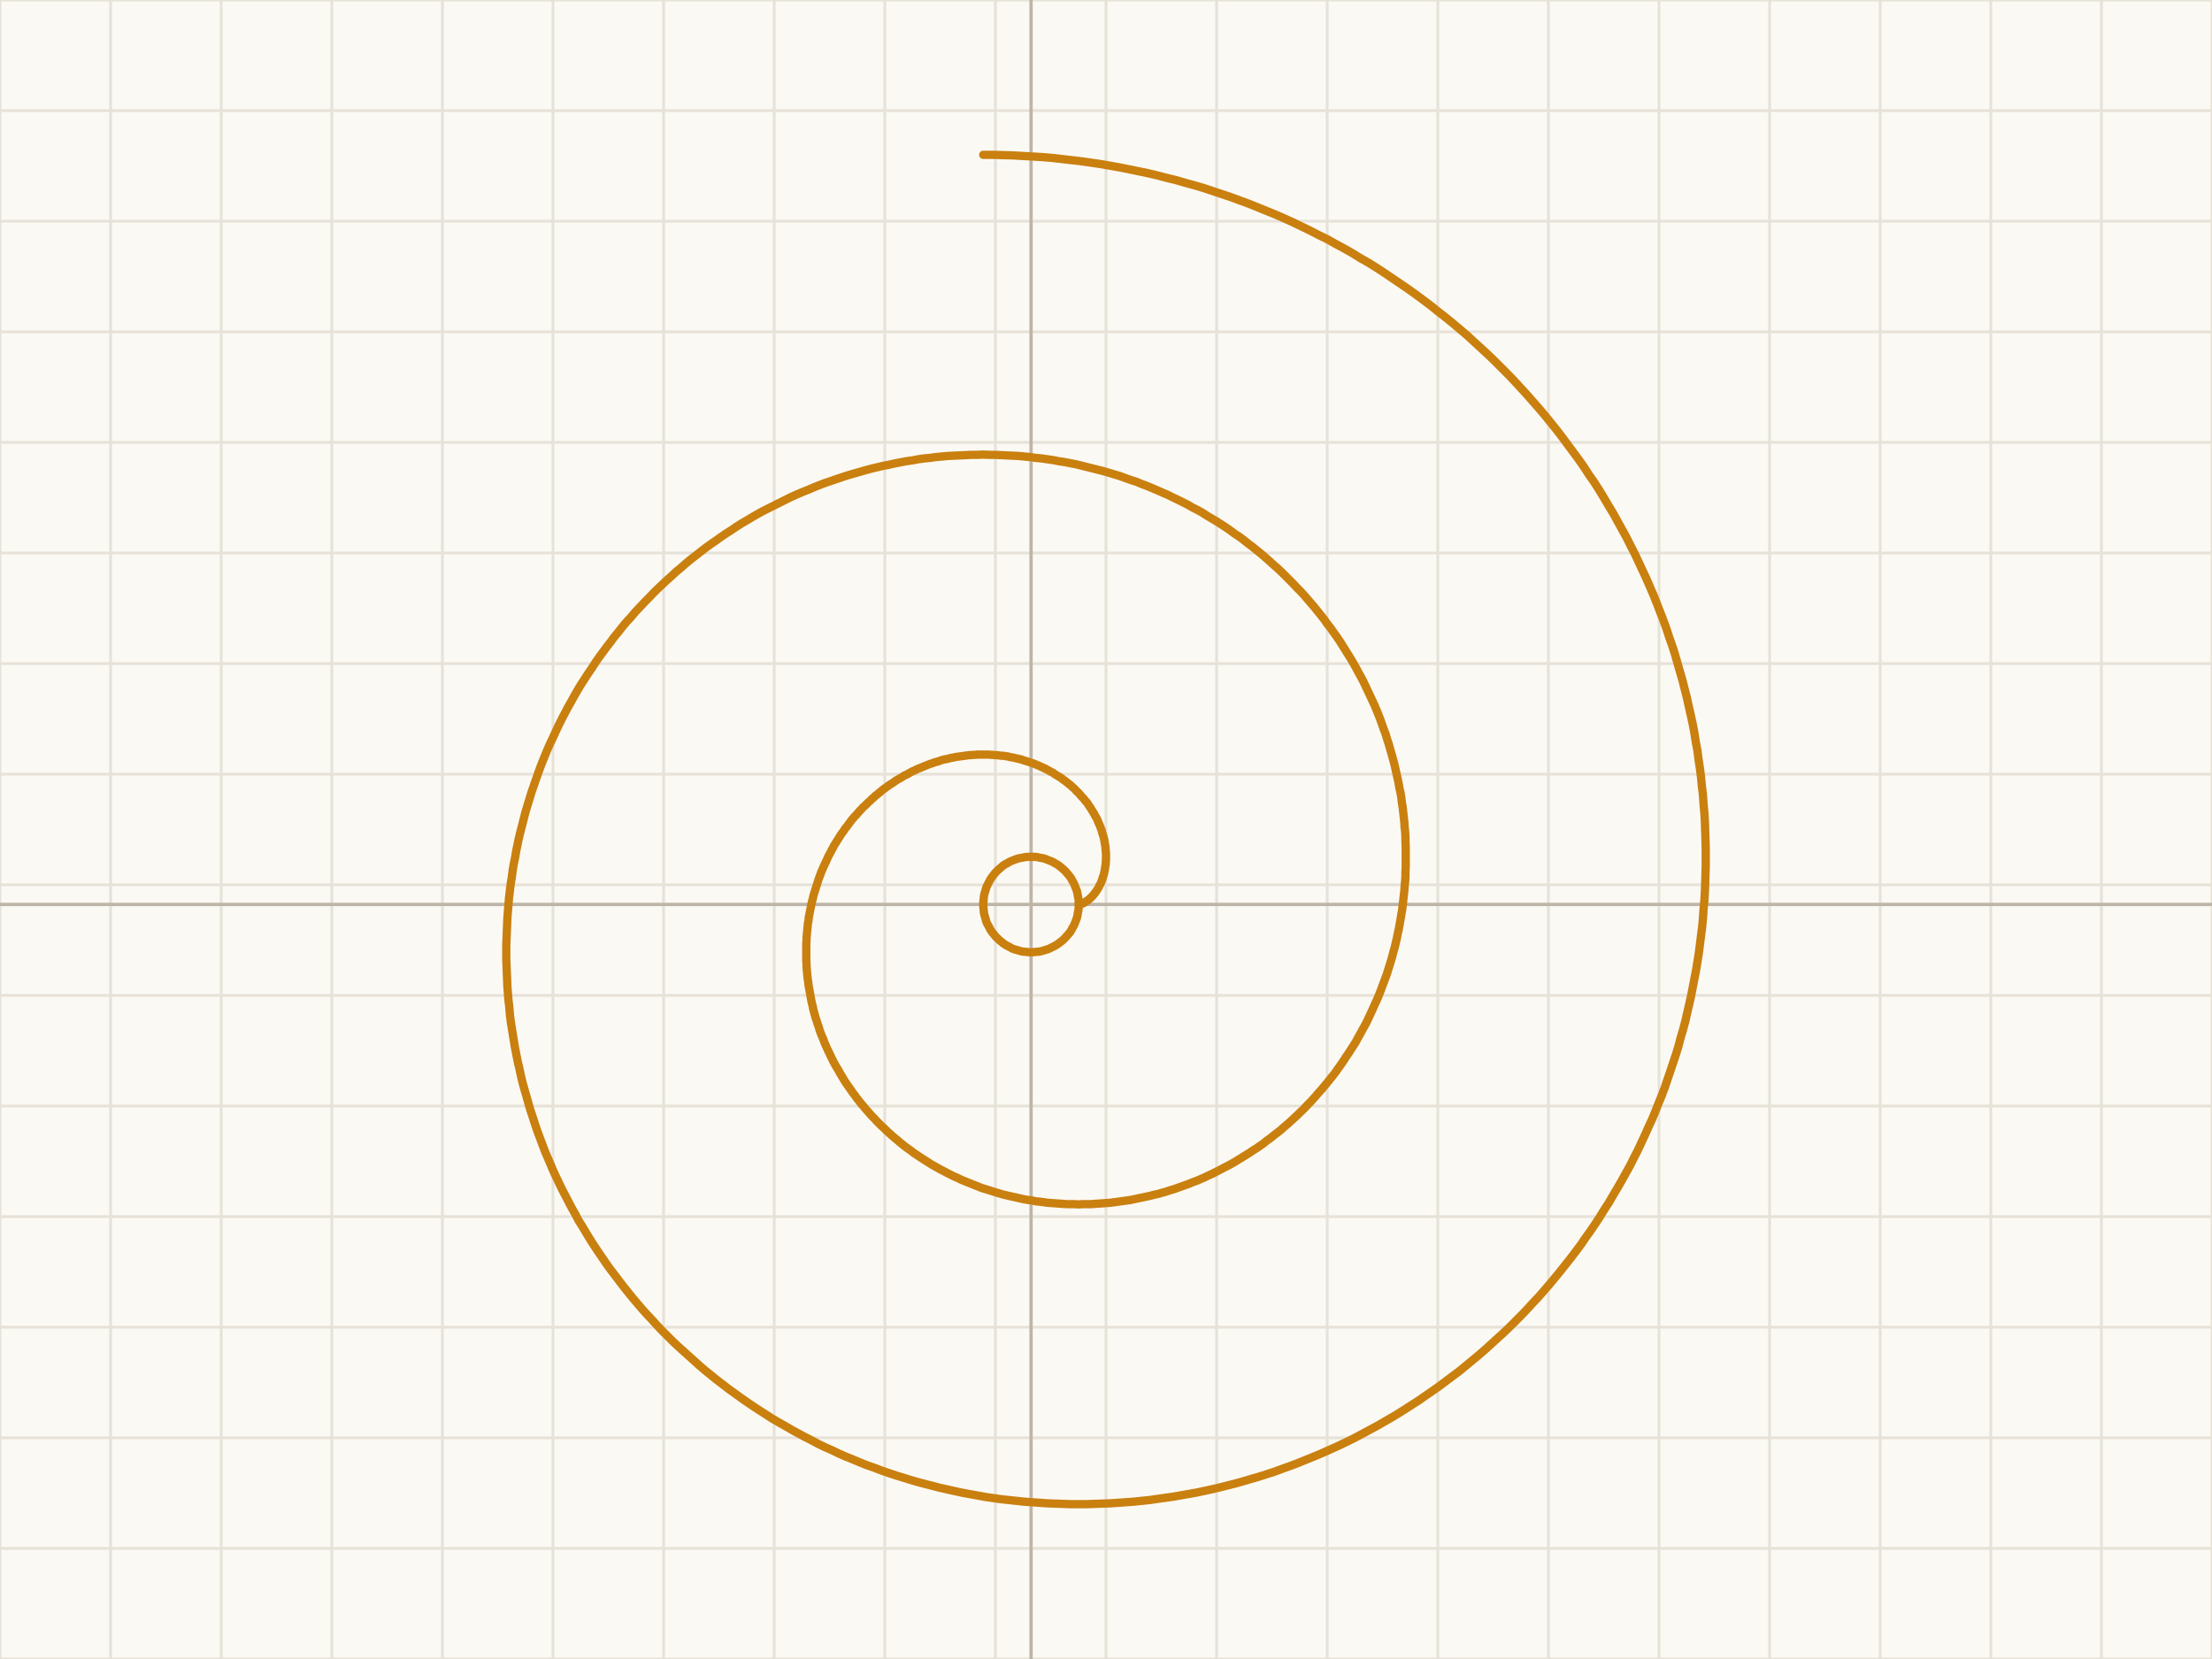
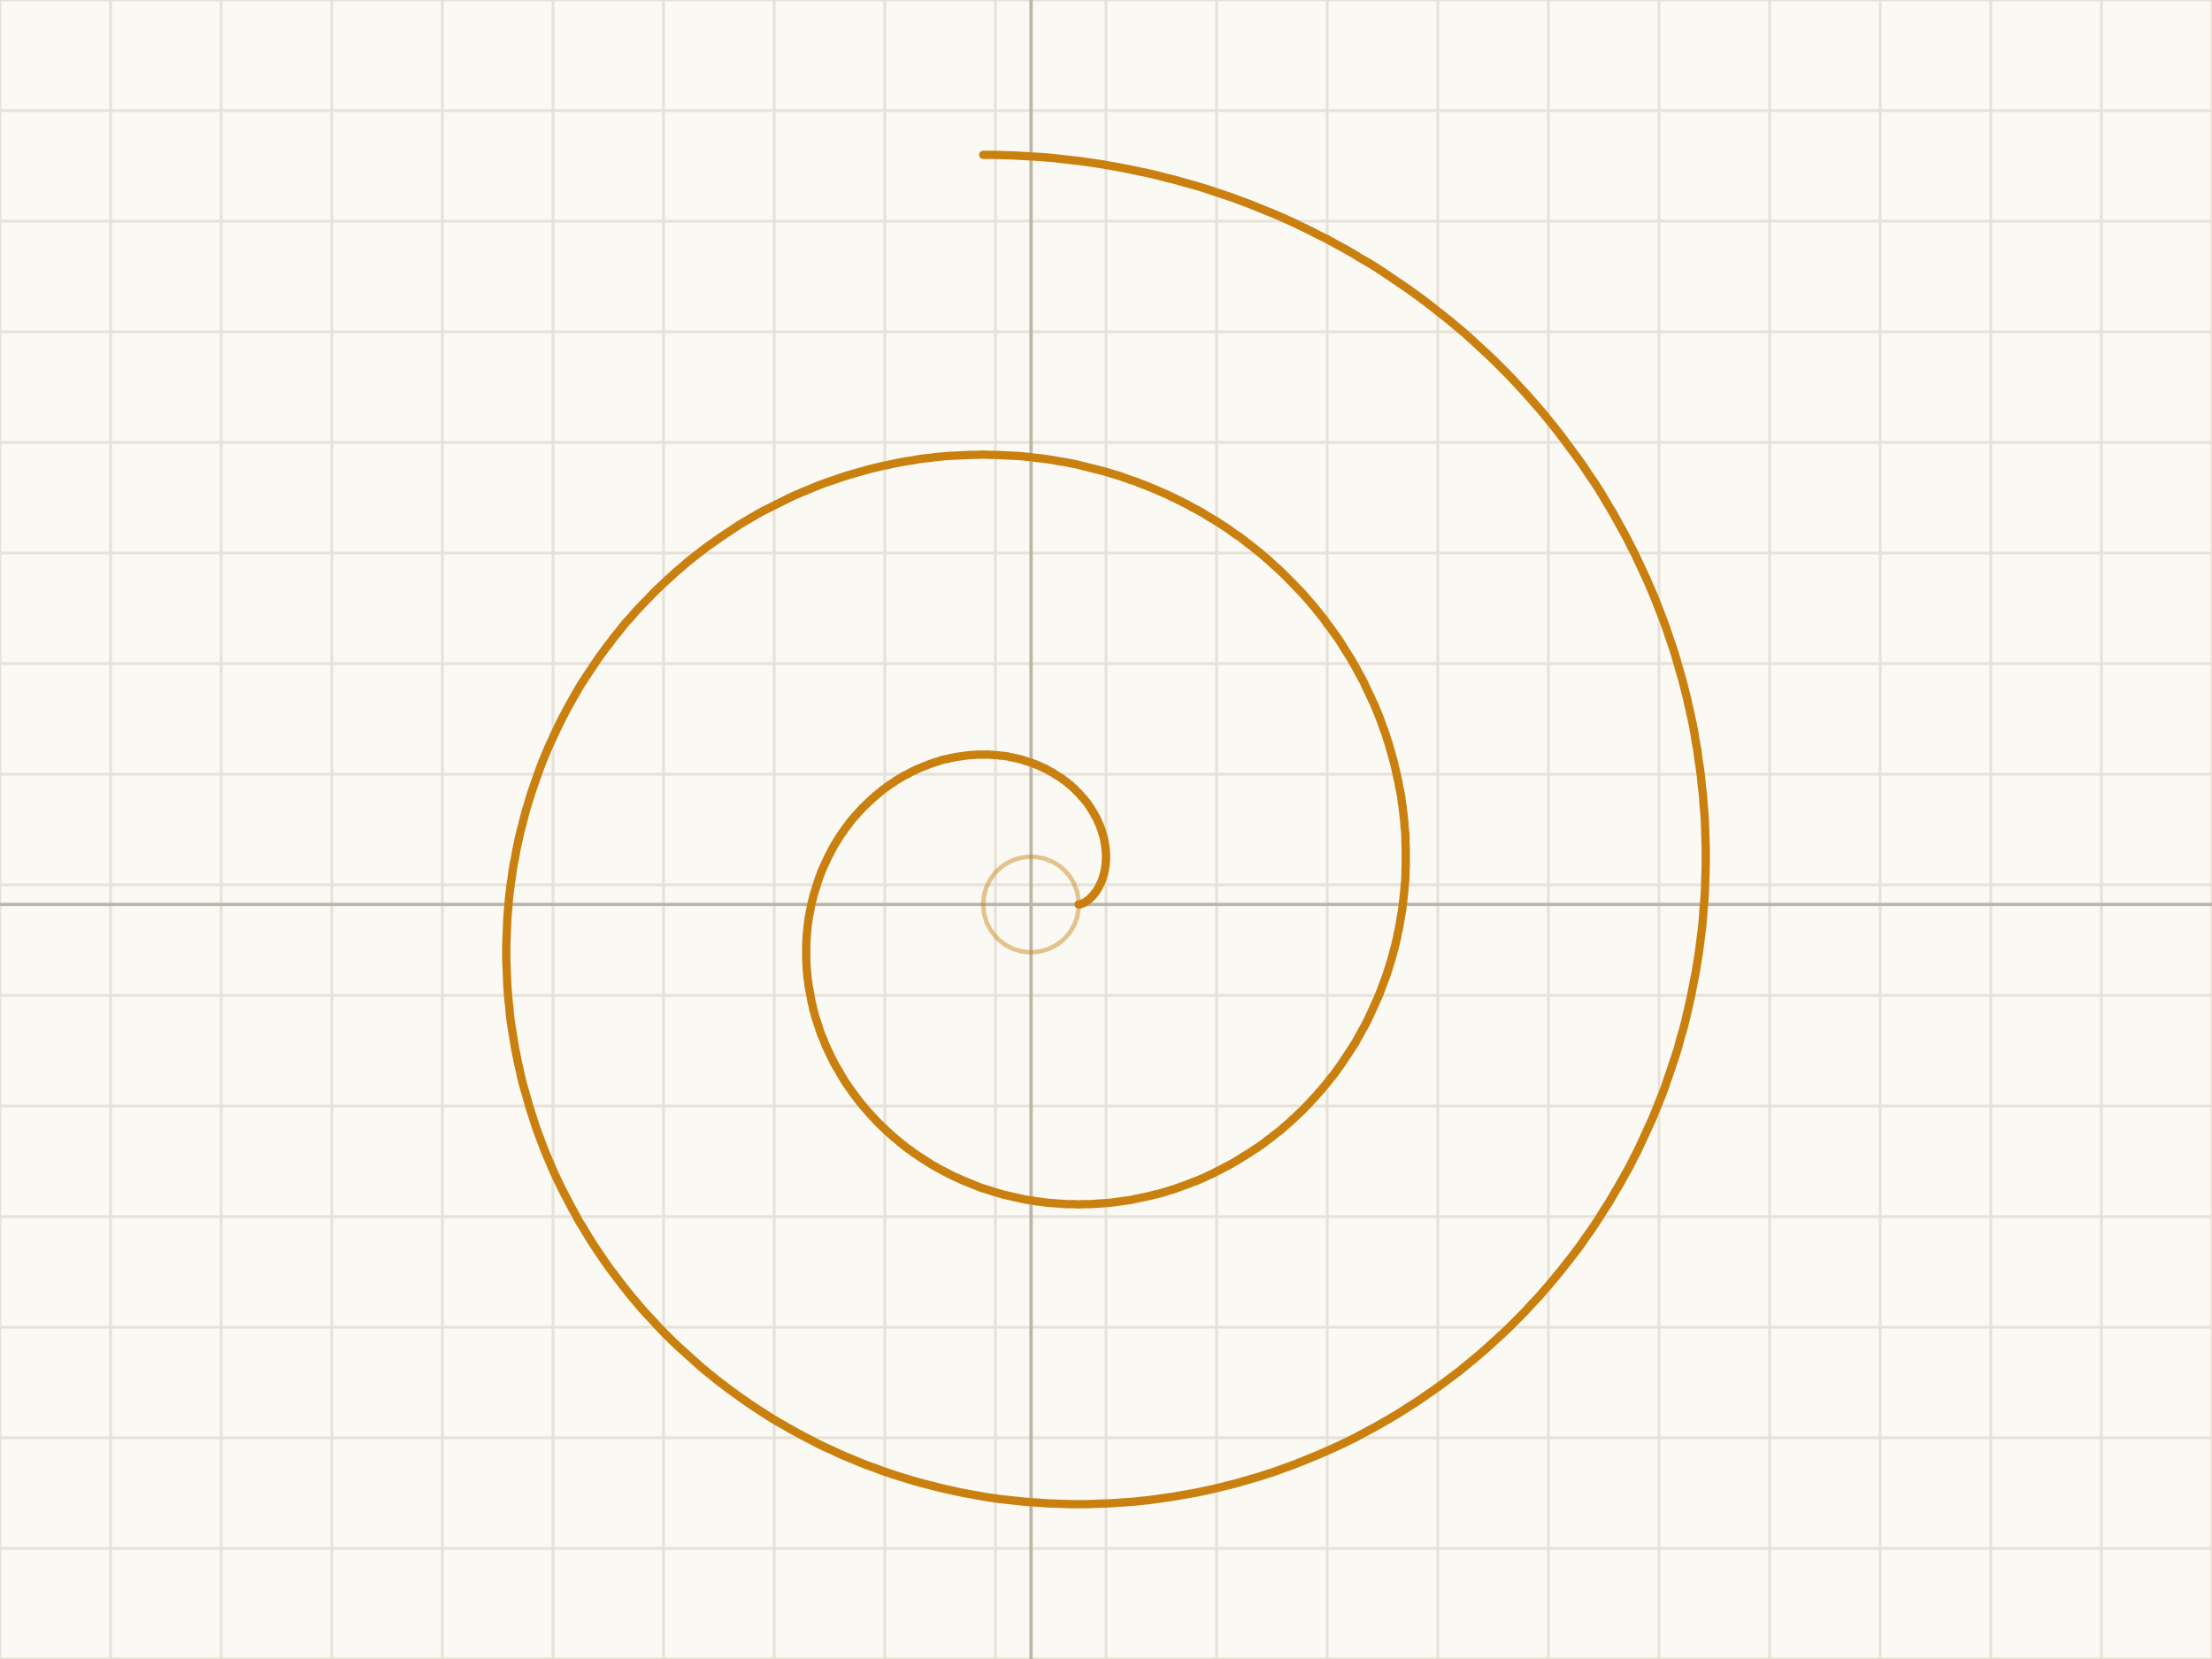
<svg xmlns="http://www.w3.org/2000/svg" viewBox="0 0 800 600" width="800" height="600">
  <rect width="800" height="600" fill="#fbf9f4" />
  <path d="M0,0V600M40,0V600M80,0V600M120,0V600M160,0V600M200,0V600M240,0V600M280,0V600M320,0V600M360,0V600M400,0V600M440,0V600M480,0V600M520,0V600M560,0V600M600,0V600M640,0V600M680,0V600M720,0V600M760,0V600M800,0V600M0,0H800M0,40H800M0,80H800M0,120H800M0,160H800M0,200H800M0,240H800M0,280H800M0,320H800M0,360H800M0,400H800M0,440H800M0,480H800M0,520H800M0,560H800M0,600H800" stroke="#e7e2d8" stroke-width="1" fill="none" />
  <path d="M0,327.1H800M372.9,0V600" stroke="#bdb6a8" stroke-width="1.2" fill="none" />
-   <path d="M390.1,327.1L390.1,326.6L390.1,326.0L390.1,325.5L390.0,324.9L389.9,324.4L389.8,323.9L389.7,323.3L389.6,322.8L389.5,322.3L389.3,321.8L389.1,321.3L388.9,320.8L388.7,320.3L388.5,319.8L388.3,319.3L388.0,318.8L387.7,318.3L387.5,317.9L387.2,317.4L386.9,317.0L386.5,316.5L386.2,316.1L385.8,315.7L385.5,315.3L385.1,314.9L384.7,314.5L384.3,314.2L383.9,313.8L383.5,313.5L383.0,313.1L382.6,312.8L382.1,312.5L381.7,312.3L381.2,312.0L380.7,311.7L380.2,311.5L379.7,311.3L379.2,311.1L378.7,310.9L378.2,310.7L377.7,310.5L377.2,310.4L376.7,310.3L376.1,310.2L375.6,310.1L375.1,310.0L374.5,309.9L374.0,309.9L373.4,309.9L372.9,309.9L372.3,309.9L371.8,309.9L371.3,309.9L370.7,310.0L370.2,310.1L369.7,310.2L369.1,310.3L368.6,310.4L368.1,310.5L367.6,310.7L367.0,310.9L366.5,311.1L366.0,311.3L365.5,311.5L365.1,311.7L364.6,312.0L364.1,312.3L363.6,312.5L363.2,312.8L362.7,313.1L362.3,313.5L361.9,313.8L361.5,314.2L361.1,314.5L360.7,314.9L360.3,315.3L359.9,315.7L359.6,316.1L359.3,316.5L358.9,317.0L358.6,317.4L358.3,317.9L358.0,318.3L357.8,318.8L357.5,319.3L357.3,319.8L357.0,320.3L356.8,320.8L356.6,321.3L356.5,321.8L356.3,322.3L356.2,322.8L356.0,323.3L355.9,323.9L355.8,324.4L355.8,324.9L355.7,325.5L355.7,326.0L355.6,326.6L355.6,327.1L355.6,327.7L355.7,328.2L355.7,328.7L355.8,329.3L355.8,329.8L355.9,330.3L356.0,330.9L356.2,331.4L356.3,331.9L356.5,332.4L356.6,333.0L356.8,333.5L357.0,334.0L357.3,334.5L357.5,334.9L357.8,335.4L358.0,335.9L358.3,336.4L358.6,336.8L358.9,337.3L359.3,337.7L359.6,338.1L359.9,338.5L360.3,338.9L360.7,339.3L361.1,339.7L361.5,340.1L361.9,340.4L362.3,340.7L362.7,341.1L363.2,341.4L363.6,341.7L364.1,342.0L364.6,342.2L365.1,342.5L365.5,342.7L366.0,343.0L366.5,343.2L367.0,343.4L367.6,343.5L368.1,343.7L368.6,343.8L369.1,344.0L369.7,344.1L370.2,344.2L370.7,344.2L371.3,344.3L371.8,344.3L372.3,344.4L372.9,344.4L373.4,344.4L374.0,344.3L374.5,344.3L375.1,344.2L375.6,344.2L376.1,344.1L376.7,344.0L377.2,343.8L377.7,343.7L378.2,343.5L378.7,343.4L379.2,343.2L379.7,343.0L380.2,342.7L380.7,342.5L381.2,342.2L381.7,342.0L382.1,341.7L382.6,341.4L383.0,341.1L383.5,340.7L383.9,340.4L384.3,340.1L384.7,339.7L385.1,339.3L385.5,338.9L385.8,338.5L386.2,338.1L386.5,337.7L386.9,337.3L387.2,336.8L387.5,336.4L387.7,335.9L388.0,335.4L388.3,334.9L388.5,334.5L388.7,334.0L388.9,333.5L389.1,333.0L389.3,332.4L389.5,331.9L389.6,331.4L389.7,330.9L389.8,330.3L389.9,329.8L390.0,329.3L390.1,328.7L390.1,328.2L390.1,327.7L390.1,327.1M390.1,327.1L390.1,327.1L390.2,327.1L390.2,327.1L390.2,327.1L390.2,327.1L390.2,327.1L390.2,327.1L390.2,327.1L390.3,327.1L390.3,327.1L390.3,327.1L390.4,327.1L390.4,327.1L390.4,327.1L390.5,327.1L390.5,327.1L390.6,327.0L390.6,327.0L390.7,327.0L390.7,327.0L390.8,327.0L390.8,327.0L390.9,327.0L391.0,326.9L391.0,326.9L391.1,326.9L391.2,326.9L391.3,326.8L391.3,326.8L391.4,326.8L391.5,326.7L391.6,326.7L391.7,326.7L391.8,326.6L391.9,326.6L392.0,326.5L392.1,326.5L392.2,326.4L392.3,326.4L392.4,326.3L392.5,326.2L392.6,326.2L392.7,326.1L392.8,326.0L392.9,326.0L393.0,325.9L393.1,325.8L393.2,325.7L393.3,325.7L393.5,325.6L393.6,325.5L393.7,325.4L393.8,325.3L393.9,325.2L394.1,325.1L394.2,325.0L394.3,324.9L394.4,324.7L394.6,324.6L394.7,324.5L394.8,324.4L394.9,324.2L395.1,324.1L395.2,324.0L395.3,323.8L395.4,323.7L395.6,323.5L395.7,323.4L395.8,323.2L395.9,323.0L396.1,322.9L396.2,322.7L396.3,322.5L396.4,322.4L396.6,322.2L396.7,322.0L396.8,321.8L396.9,321.6L397.1,321.4L397.2,321.2L397.3,321.0L397.4,320.8L397.5,320.6L397.6,320.3L397.7,320.1L397.9,319.9L398.0,319.7L398.1,319.4L398.2,319.2L398.3,318.9L398.4,318.7L398.5,318.4L398.6,318.2L398.7,317.9L398.8,317.7L398.8,317.4L398.9,317.1L399.0,316.9L399.1,316.6L399.2,316.3L399.3,316.0L399.3,315.7L399.4,315.4L399.5,315.1L399.5,314.8L399.6,314.5L399.6,314.2L399.7,313.9L399.7,313.6L399.8,313.2L399.8,312.9L399.9,312.6L399.9,312.3L399.9,311.9L399.9,311.6L400.0,311.2L400.0,310.9L400.0,310.6L400.0,310.2L400.0,309.9L400.0,309.5L400.0,309.1L400.0,308.8L400.0,308.4L399.9,308.0L399.9,307.7L399.9,307.3L399.8,306.9L399.8,306.5L399.8,306.2L399.7,305.8L399.6,305.4L399.6,305.0L399.5,304.6L399.4,304.2L399.4,303.8L399.3,303.4L399.2,303.1L399.1,302.7L399.0,302.3L398.9,301.9L398.7,301.5L398.6,301.0L398.5,300.6L398.4,300.2L398.2,299.8L398.1,299.4L397.9,299.0L397.8,298.6L397.6,298.2L397.4,297.8L397.2,297.4L397.1,297.0L396.9,296.6L396.7,296.1L396.5,295.7L396.2,295.3L396.0,294.9L395.8,294.5L395.6,294.1L395.3,293.7L395.1,293.3L394.8,292.9L394.6,292.5L394.3,292.0L394.0,291.6L393.7,291.2L393.5,290.8L393.2,290.4L392.9,290.0L392.5,289.6L392.2,289.2L391.9,288.8L391.6,288.5L391.2,288.1L390.9,287.7L390.5,287.3L390.2,286.9L389.8,286.5L389.4,286.2L389.1,285.8L388.7,285.4L388.3,285.0L387.9,284.7L387.5,284.3L387.1,283.9L386.6,283.6L386.2,283.2L385.8,282.9L385.3,282.5L384.9,282.2L384.4,281.9L384.0,281.5L383.5,281.2L383.0,280.9L382.5,280.6L382.0,280.3L381.5,280.0L381.0,279.6L380.5,279.3L380.0,279.1L379.5,278.8L379.0,278.5L378.4,278.2L377.9,277.9L377.3,277.7L376.8,277.4L376.2,277.2L375.7,276.9L375.1,276.7L374.5,276.4L373.9,276.2L373.4,276.0L372.8,275.8L372.2,275.6L371.6,275.4L370.9,275.2L370.3,275.0L369.7,274.8L369.1,274.6L368.5,274.5L367.8,274.3L367.2,274.2L366.5,274.0L365.9,273.9L365.2,273.8L364.6,273.6L363.9,273.5L363.2,273.4L362.6,273.3L361.9,273.3L361.2,273.2L360.5,273.1L359.8,273.1L359.1,273.0L358.4,273.0L357.7,272.9L357.0,272.9L356.3,272.9L355.6,272.9L354.9,272.9L354.2,272.9L353.5,272.9L352.8,273.0L352.0,273.0L351.3,273.1L350.6,273.1L349.9,273.2L349.1,273.3L348.4,273.4L347.7,273.5L346.9,273.6L346.2,273.7L345.5,273.8L344.7,274.0L344.0,274.1L343.2,274.3L342.5,274.5L341.8,274.6L341.0,274.8L340.3,275.0L339.5,275.3L338.8,275.5L338.0,275.7L337.3,276.0L336.6,276.2L335.8,276.5L335.1,276.8L334.3,277.1L333.6,277.4L332.9,277.7L332.1,278.0L331.4,278.3L330.7,278.7L329.9,279.0L329.2,279.4L328.5,279.8L327.8,280.2L327.0,280.5L326.3,281.0L325.6,281.4L324.9,281.8L324.2,282.2L323.5,282.7L322.8,283.2L322.1,283.6L321.4,284.1L320.7,284.6L320.0,285.1L319.3,285.6L318.6,286.2L318.0,286.7L317.3,287.3L316.6,287.8L316.0,288.4L315.3,289.0L314.7,289.6L314.0,290.2L313.4,290.8L312.8,291.4L312.1,292.0L311.5,292.7L310.9,293.3L310.3,294.0L309.7,294.7L309.1,295.3L308.5,296.0L307.9,296.7L307.4,297.4L306.8,298.2L306.3,298.9L305.7,299.6L305.2,300.4L304.6,301.2L304.1,301.9L303.6,302.7L303.1,303.5L302.6,304.3L302.1,305.1L301.6,305.9L301.2,306.7L300.7,307.6L300.3,308.4L299.8,309.3L299.4,310.1L299.0,311.0L298.6,311.9L298.2,312.7L297.8,313.6L297.4,314.5L297.0,315.4L296.7,316.3L296.3,317.3L296.0,318.2L295.7,319.1L295.4,320.1L295.1,321.0L294.8,322.0L294.5,322.9L294.2,323.9L294.0,324.9L293.7,325.9L293.5,326.8L293.3,327.8L293.1,328.8L292.9,329.8L292.7,330.8L292.5,331.9L292.4,332.9L292.2,333.9L292.1,334.9L292.0,336.0L291.9,337.0L291.8,338.0L291.7,339.1L291.7,340.1L291.6,341.2L291.6,342.2L291.6,343.3L291.6,344.4L291.6,345.4L291.6,346.5L291.6,347.6L291.7,348.7L291.7,349.7L291.8,350.8L291.9,351.9L292.0,353.0L292.1,354.0L292.3,355.1L292.4,356.2L292.6,357.3L292.8,358.4L293.0,359.5L293.2,360.6L293.4,361.7L293.6,362.7L293.9,363.8L294.1,364.9L294.4,366.0L294.7,367.1L295.0,368.2L295.4,369.3L295.7,370.3L296.1,371.4L296.4,372.5L296.8,373.6L297.2,374.6L297.7,375.7L298.1,376.8L298.5,377.8L299.0,378.9L299.5,380.0L300.0,381.0L300.5,382.1L301.0,383.1L301.5,384.1L302.1,385.2L302.7,386.2L303.3,387.2L303.9,388.3L304.5,389.3L305.1,390.3L305.7,391.3L306.4,392.3L307.1,393.3L307.8,394.3L308.5,395.3L309.2,396.2L309.9,397.2L310.7,398.2L311.4,399.1L312.2,400.0L313.0,401.0L313.8,401.9L314.6,402.8L315.4,403.7L316.3,404.6L317.1,405.5L318.0,406.4L318.9,407.3L319.8,408.1L320.7,409.0L321.6,409.8L322.6,410.7L323.5,411.5L324.5,412.3L325.4,413.1L326.4,413.9L327.4,414.7L328.5,415.5L329.5,416.2L330.5,417.0L331.6,417.7L332.6,418.4L333.7,419.1L334.8,419.8L335.9,420.5L337.0,421.2L338.1,421.8L339.3,422.5L340.4,423.1L341.6,423.7L342.7,424.3L343.9,424.9L345.1,425.5L346.3,426.0L347.5,426.6L348.7,427.1L349.9,427.6L351.2,428.1L352.4,428.6L353.7,429.1L354.9,429.6L356.2,430.0L357.5,430.4L358.8,430.8L360.0,431.2L361.4,431.6L362.7,432.0L364.0,432.3L365.3,432.6L366.6,432.9L368.0,433.2L369.3,433.5L370.7,433.8L372.0,434.0L373.4,434.2L374.8,434.5L376.1,434.6L377.5,434.8L378.9,435.0L380.3,435.1L381.7,435.2L383.1,435.3L384.5,435.4L385.9,435.5L387.3,435.5L388.7,435.5L390.1,435.6L391.6,435.5L393.0,435.5L394.4,435.5L395.8,435.4L397.3,435.3L398.7,435.2L400.1,435.1L401.6,435.0L403.0,434.8L404.5,434.6L405.9,434.4L407.3,434.2L408.8,434.0L410.2,433.7L411.6,433.4L413.1,433.1L414.5,432.8L415.9,432.5L417.4,432.1L418.8,431.8L420.2,431.4L421.6,431.0L423.1,430.5L424.5,430.1L425.9,429.6L427.3,429.1L428.7,428.6L430.1,428.1L431.5,427.5L432.9,427.0L434.3,426.4L435.7,425.8L437.1,425.1L438.5,424.5L439.8,423.8L441.2,423.1L442.5,422.4L443.9,421.7L445.2,421.0L446.6,420.2L447.9,419.4L449.2,418.6L450.5,417.8L451.8,417.0L453.1,416.1L454.4,415.3L455.7,414.4L457.0,413.5L458.2,412.5L459.5,411.6L460.7,410.6L461.9,409.7L463.2,408.7L464.4,407.6L465.6,406.6L466.7,405.6L467.9,404.5L469.1,403.4L470.2,402.3L471.4,401.2L472.5,400.0L473.6,398.9L474.7,397.7L475.8,396.5L476.8,395.3L477.9,394.1L478.9,392.9L480.0,391.6L481.0,390.3L482.0,389.1L483.0,387.8L483.9,386.5L484.9,385.1L485.8,383.8L486.7,382.4L487.6,381.1L488.5,379.7L489.4,378.3L490.3,376.9L491.1,375.4L491.9,374.0L492.7,372.5L493.5,371.1L494.3,369.6L495.0,368.1L495.7,366.6L496.4,365.1L497.1,363.5L497.8,362.0L498.5,360.4L499.1,358.9L499.7,357.3L500.3,355.7L500.9,354.1L501.5,352.5L502.0,350.9L502.5,349.3L503.0,347.7L503.5,346.0L503.9,344.4L504.4,342.7L504.8,341.0L505.2,339.3L505.5,337.7L505.9,336.0L506.2,334.3L506.5,332.6L506.8,330.8L507.1,329.1L507.3,327.4L507.5,325.7L507.7,323.9L507.9,322.2L508.0,320.4L508.2,318.7L508.3,316.9L508.3,315.2L508.4,313.4L508.4,311.6L508.4,309.9L508.4,308.1L508.4,306.3L508.3,304.5L508.3,302.7L508.2,300.9L508.0,299.2L507.9,297.4L507.7,295.6L507.5,293.8L507.3,292.0L507.0,290.2L506.8,288.4L506.5,286.6L506.1,284.9L505.8,283.1L505.4,281.3L505.0,279.5L504.6,277.7L504.2,276.0L503.7,274.2L503.2,272.4L502.7,270.7L502.2,268.9L501.6,267.1L501.1,265.4L500.4,263.6L499.8,261.9L499.2,260.2L498.5,258.4L497.8,256.7L497.1,255.0L496.3,253.3L495.5,251.6L494.7,249.9L493.9,248.2L493.1,246.5L492.2,244.8L491.3,243.2L490.4,241.5L489.5,239.9L488.5,238.2L487.5,236.6L486.5,235.0L485.5,233.4L484.5,231.8L483.4,230.2L482.3,228.7L481.2,227.1L480.0,225.6L478.9,224.0L477.7,222.5L476.5,221.0L475.3,219.5L474.0,218.0L472.8,216.6L471.5,215.1L470.2,213.7L468.8,212.3L467.5,210.9L466.1,209.5L464.7,208.1L463.3,206.7L461.9,205.4L460.4,204.1L459.0,202.8L457.5,201.5L456.0,200.2L454.5,199.0L452.9,197.7L451.3,196.5L449.8,195.3L448.2,194.1L446.5,193.0L444.9,191.8L443.3,190.7L441.6,189.6L439.9,188.5L438.2,187.5L436.5,186.5L434.8,185.4L433.0,184.4L431.2,183.5L429.5,182.5L427.7,181.6L425.9,180.7L424.0,179.8L422.2,178.9L420.3,178.1L418.5,177.3L416.6,176.5L414.7,175.7L412.8,175.0L410.9,174.2L409.0,173.6L407.0,172.9L405.1,172.2L403.1,171.6L401.1,171.0L399.1,170.4L397.1,169.9L395.1,169.4L393.1,168.9L391.1,168.4L389.1,167.9L387.0,167.5L385.0,167.1L382.9,166.8L380.9,166.4L378.8,166.1L376.7,165.8L374.6,165.6L372.5,165.3L370.4,165.1L368.3,164.9L366.2,164.8L364.1,164.7L362.0,164.6L359.9,164.5L357.8,164.5L355.6,164.4L353.5,164.5L351.4,164.5L349.2,164.6L347.1,164.7L345.0,164.8L342.8,164.9L340.7,165.1L338.5,165.3L336.4,165.6L334.2,165.8L332.1,166.1L330.0,166.5L327.8,166.8L325.7,167.2L323.6,167.6L321.4,168.1L319.3,168.5L317.2,169.0L315.1,169.5L312.9,170.1L310.8,170.7L308.7,171.3L306.6,171.9L304.5,172.6L302.4,173.3L300.4,174.0L298.3,174.7L296.2,175.5L294.2,176.3L292.1,177.2L290.1,178.0L288.0,178.9L286.0,179.8L284.0,180.8L282.0,181.8L280.0,182.8L278.0,183.8L276.0,184.8L274.0,185.9L272.1,187.0L270.1,188.2L268.2,189.3L266.3,190.5L264.4,191.8L262.5,193.0L260.6,194.3L258.8,195.6L256.9,196.9L255.1,198.2L253.3,199.6L251.5,201.0L249.7,202.4L247.9,203.9L246.2,205.4L244.5,206.8L242.8,208.4L241.1,209.9L239.4,211.5L237.7,213.1L236.1,214.7L234.5,216.4L232.9,218.0L231.3,219.7L229.7,221.4L228.2,223.2L226.6,224.9L225.1,226.7L223.7,228.5L222.2,230.3L220.8,232.2L219.4,234.0L218.0,235.9L216.6,237.8L215.3,239.7L214.0,241.7L212.7,243.6L211.4,245.6L210.1,247.6L208.9,249.6L207.7,251.7L206.6,253.7L205.4,255.8L204.3,257.9L203.2,260.0L202.1,262.2L201.1,264.3L200.1,266.5L199.1,268.6L198.1,270.8L197.2,273.0L196.3,275.2L195.4,277.5L194.6,279.7L193.8,282.0L193.0,284.3L192.2,286.6L191.5,288.9L190.8,291.2L190.1,293.5L189.5,295.8L188.9,298.2L188.3,300.5L187.7,302.9L187.2,305.3L186.7,307.7L186.3,310.1L185.8,312.5L185.4,314.9L185.1,317.3L184.7,319.7L184.4,322.2L184.1,324.6L183.9,327.1L183.7,329.5L183.5,332.0L183.4,334.5L183.3,336.9L183.2,339.4L183.1,341.9L183.1,344.4L183.1,346.9L183.2,349.3L183.3,351.8L183.4,354.3L183.5,356.8L183.7,359.3L183.9,361.8L184.2,364.3L184.4,366.8L184.7,369.3L185.1,371.8L185.5,374.3L185.9,376.8L186.3,379.2L186.8,381.7L187.3,384.2L187.9,386.7L188.4,389.1L189.0,391.6L189.7,394.1L190.4,396.5L191.1,399.0L191.8,401.4L192.6,403.8L193.4,406.3L194.2,408.7L195.1,411.1L196.0,413.5L196.9,415.9L197.9,418.3L198.9,420.6L199.9,423.0L201.0,425.4L202.1,427.7L203.2,430.0L204.4,432.3L205.6,434.6L206.8,436.9L208.1,439.2L209.3,441.5L210.7,443.7L212.0,445.9L213.4,448.2L214.8,450.4L216.2,452.5L217.7,454.7L219.2,456.9L220.7,459.0L222.3,461.1L223.9,463.2L225.5,465.3L227.1,467.3L228.8,469.4L230.5,471.4L232.2,473.4L234.0,475.4L235.8,477.3L237.6,479.3L239.4,481.2L241.3,483.1L243.2,485.0L245.1,486.8L247.1,488.6L249.1,490.4L251.1,492.2L253.1,494.0L255.1,495.7L257.2,497.4L259.3,499.1L261.4,500.7L263.6,502.4L265.7,503.9L267.9,505.5L270.2,507.1L272.4,508.6L274.7,510.1L276.9,511.5L279.2,513.0L281.6,514.4L283.9,515.7L286.3,517.1L288.7,518.4L291.1,519.7L293.5,520.9L295.9,522.2L298.4,523.4L300.9,524.5L303.4,525.7L305.9,526.8L308.4,527.8L311.0,528.9L313.5,529.9L316.1,530.8L318.7,531.8L321.3,532.7L324.0,533.6L326.6,534.4L329.2,535.2L331.9,536.0L334.6,536.7L337.3,537.4L340.0,538.1L342.7,538.7L345.4,539.3L348.2,539.9L350.9,540.4L353.7,540.9L356.4,541.4L359.2,541.8L362.0,542.2L364.8,542.5L367.6,542.8L370.4,543.1L373.2,543.3L376.0,543.5L378.8,543.7L381.6,543.8L384.5,543.9L387.3,544.0L390.1,544.0L393.0,544.0L395.8,543.9L398.7,543.8L401.5,543.7L404.4,543.5L407.2,543.3L410.1,543.1L412.9,542.8L415.8,542.5L418.6,542.1L421.4,541.7L424.3,541.3L427.1,540.8L430.0,540.3L432.8,539.8L435.6,539.2L438.4,538.6L441.3,537.9L444.1,537.2L446.9,536.5L449.7,535.7L452.4,534.9L455.2,534.1L458.0,533.2L460.8,532.3L463.5,531.3L466.3,530.3L469.0,529.3L471.7,528.2L474.4,527.1L477.1,526.0L479.8,524.8L482.5,523.6L485.1,522.4L487.8,521.1L490.4,519.8L493.0,518.4L495.6,517.0L498.2,515.6L500.8,514.1L503.4,512.6L505.9,511.1L508.4,509.5L510.9,507.9L513.4,506.3L515.8,504.6L518.3,502.9L520.7,501.2L523.1,499.4L525.5,497.6L527.9,495.8L530.2,493.9L532.5,492.0L534.8,490.1L537.1,488.1L539.3,486.1L541.5,484.1L543.7,482.1L545.9,480.0L548.0,477.9L550.2,475.7L552.3,473.5L554.3,471.3L556.4,469.1L558.4,466.8L560.4,464.5L562.3,462.2L564.2,459.9L566.1,457.5L568.0,455.1L569.9,452.6L571.7,450.2L573.4,447.7L575.2,445.2L576.9,442.7L578.6,440.1L580.2,437.5L581.9,434.9L583.4,432.3L585.0,429.6L586.5,427.0L588.0,424.3L589.5,421.6L590.9,418.8L592.3,416.1L593.6,413.3L594.9,410.5L596.2,407.6L597.5,404.8L598.7,401.9L599.8,399.1L601.0,396.2L602.1,393.3L603.1,390.3L604.1,387.4L605.1,384.4L606.1,381.4L607.0,378.5L607.8,375.4L608.7,372.4L609.5,369.4L610.2,366.3L610.9,363.3L611.6,360.2L612.2,357.1L612.8,354.0L613.4,350.9L613.9,347.8L614.4,344.7L614.8,341.6L615.2,338.4L615.6,335.3L615.9,332.1L616.1,328.9L616.4,325.8L616.6,322.6L616.7,319.4L616.8,316.2L616.9,313.0L616.9,309.9L616.9,306.7L616.8,303.5L616.7,300.3L616.6,297.1L616.4,293.9L616.1,290.7L615.9,287.5L615.5,284.3L615.2,281.1L614.8,277.9L614.3,274.7L613.9,271.5L613.3,268.3L612.8,265.1L612.2,261.9L611.5,258.7L610.8,255.6L610.1,252.4L609.3,249.3L608.5,246.1L607.6,243.0L606.7,239.9L605.8,236.7L604.8,233.6L603.7,230.5L602.7,227.4L601.6,224.4L600.4,221.3L599.2,218.2L598.0,215.2L596.7,212.2L595.4,209.2L594.0,206.2L592.6,203.2L591.2,200.2L589.7,197.3L588.2,194.3L586.6,191.4L585.0,188.5L583.4,185.6L581.7,182.8L580.0,179.9L578.3,177.1L576.5,174.3L574.6,171.6L572.8,168.8L570.9,166.1L568.9,163.4L566.9,160.7L564.9,158.0L562.9,155.4L560.8,152.8L558.7,150.2L556.5,147.6L554.3,145.1L552.1,142.6L549.8,140.1L547.5,137.6L545.2,135.2L542.8,132.8L540.4,130.4L538.0,128.1L535.5,125.8L533.0,123.5L530.5,121.2L527.9,119.0L525.3,116.8L522.7,114.7L520.0,112.6L517.4,110.5L514.6,108.4L511.9,106.4L509.1,104.4L506.3,102.5L503.5,100.6L500.7,98.7L497.8,96.8L494.9,95.0L491.9,93.3L489.0,91.5L486.0,89.8L483.0,88.2L480.0,86.5L476.9,85.0L473.8,83.4L470.7,81.9L467.6,80.4L464.5,79.0L461.3,77.6L458.1,76.3L454.9,75.0L451.7,73.7L448.4,72.5L445.2,71.3L441.9,70.2L438.6,69.1L435.3,68.0L431.9,67.0L428.6,66.1L425.2,65.1L421.8,64.3L418.4,63.4L415.0,62.6L411.6,61.9L408.2,61.2L404.7,60.5L401.3,59.9L397.8,59.3L394.4,58.8L390.9,58.3L387.4,57.9L383.9,57.5L380.4,57.1L376.8,56.8L373.3,56.6L369.8,56.4L366.3,56.2L362.7,56.1L359.2,56.0L355.6,56.0" stroke="#c9800f" stroke-width="3" fill="none" stroke-linejoin="round" stroke-linecap="round" />
+   <path d="M390.1,327.1L390.1,326.6L390.1,326.0L390.1,325.5L390.0,324.9L389.9,324.4L389.8,323.9L389.7,323.3L389.6,322.8L389.5,322.3L389.3,321.8L389.1,321.3L388.9,320.8L388.7,320.3L388.5,319.8L388.3,319.3L388.0,318.8L387.7,318.3L387.5,317.9L387.2,317.4L386.9,317.0L386.5,316.5L386.2,316.1L385.8,315.7L385.5,315.3L385.1,314.9L384.7,314.5L384.3,314.2L383.9,313.8L383.5,313.5L383.0,313.1L382.6,312.8L382.1,312.5L381.7,312.3L381.2,312.0L380.7,311.7L380.2,311.5L379.7,311.3L379.2,311.1L378.7,310.9L378.2,310.7L377.7,310.5L377.2,310.4L376.7,310.3L376.1,310.2L375.6,310.1L375.1,310.0L374.5,309.9L374.0,309.9L373.4,309.9L372.9,309.9L372.3,309.9L371.8,309.9L371.3,309.9L370.7,310.0L370.2,310.1L369.7,310.2L369.1,310.3L368.6,310.4L368.1,310.5L367.6,310.7L367.0,310.9L366.5,311.1L366.0,311.3L365.5,311.5L365.1,311.7L364.6,312.0L364.1,312.3L363.6,312.5L363.2,312.8L362.7,313.1L362.3,313.5L361.9,313.8L361.5,314.2L361.1,314.5L360.7,314.9L360.3,315.3L359.9,315.7L359.6,316.1L359.3,316.5L358.9,317.0L358.6,317.4L358.3,317.9L358.0,318.3L357.8,318.8L357.5,319.3L357.3,319.8L357.0,320.3L356.8,320.8L356.6,321.3L356.5,321.8L356.3,322.3L356.2,322.8L356.0,323.3L355.9,323.9L355.8,324.4L355.8,324.9L355.7,325.5L355.7,326.0L355.6,326.6L355.6,327.1L355.6,327.7L355.7,328.2L355.7,328.7L355.8,329.3L355.8,329.8L355.9,330.3L356.0,330.9L356.2,331.4L356.3,331.9L356.5,332.4L356.6,333.0L356.8,333.5L357.0,334.0L357.3,334.5L357.5,334.9L357.8,335.4L358.0,335.9L358.3,336.4L358.6,336.8L358.9,337.3L359.3,337.7L359.6,338.1L359.9,338.5L360.3,338.9L360.7,339.3L361.1,339.7L361.5,340.1L361.9,340.4L362.3,340.7L362.7,341.1L363.2,341.4L363.6,341.7L364.1,342.0L364.6,342.2L365.1,342.5L365.5,342.7L366.0,343.0L366.5,343.2L367.0,343.4L367.6,343.5L368.1,343.7L368.6,343.8L369.1,344.0L369.7,344.1L370.2,344.2L370.7,344.2L371.3,344.3L371.8,344.3L372.3,344.4L372.9,344.4L373.4,344.4L374.0,344.3L374.5,344.3L375.1,344.2L375.6,344.2L376.1,344.1L376.7,344.0L377.2,343.8L377.7,343.7L378.2,343.5L378.7,343.4L379.2,343.2L379.7,343.0L380.2,342.7L380.7,342.5L381.2,342.2L381.7,342.0L382.1,341.7L382.6,341.4L383.0,341.1L383.5,340.7L383.9,340.4L384.3,340.1L384.7,339.7L385.1,339.3L385.5,338.9L385.8,338.5L386.2,338.1L386.5,337.7L386.9,337.3L387.2,336.8L387.5,336.4L387.7,335.9L388.0,335.4L388.3,334.9L388.5,334.5L388.7,334.0L388.9,333.5L389.1,333.0L389.3,332.4L389.5,331.9L389.6,331.4L389.7,330.9L389.8,330.3L389.9,329.8L390.0,329.3L390.1,328.7L390.1,328.2L390.1,327.7L390.1,327.1" stroke="#c9800f" stroke-opacity="0.45" stroke-width="1.6" fill="none" stroke-linejoin="round" />
+   <path d="M390.1,327.1L390.1,327.1L390.2,327.1L390.2,327.1L390.2,327.1L390.2,327.1L390.2,327.1L390.2,327.1L390.2,327.1L390.3,327.1L390.3,327.1L390.3,327.1L390.4,327.1L390.4,327.1L390.4,327.1L390.5,327.1L390.5,327.1L390.6,327.0L390.6,327.0L390.7,327.0L390.7,327.0L390.8,327.0L390.8,327.0L390.9,327.0L391.0,326.9L391.0,326.9L391.1,326.9L391.2,326.9L391.3,326.8L391.3,326.8L391.4,326.8L391.5,326.7L391.6,326.7L391.7,326.7L391.8,326.6L391.9,326.6L392.0,326.5L392.1,326.5L392.2,326.4L392.3,326.4L392.4,326.3L392.5,326.2L392.6,326.2L392.7,326.1L392.8,326.0L392.9,326.0L393.0,325.9L393.1,325.8L393.2,325.7L393.3,325.7L393.5,325.6L393.6,325.5L393.7,325.4L393.8,325.3L393.9,325.2L394.1,325.1L394.2,325.0L394.3,324.9L394.4,324.7L394.6,324.6L394.7,324.5L394.8,324.4L394.9,324.2L395.1,324.1L395.2,324.0L395.3,323.8L395.4,323.7L395.6,323.5L395.7,323.4L395.8,323.2L395.9,323.0L396.1,322.9L396.2,322.7L396.3,322.5L396.4,322.4L396.6,322.2L396.7,322.0L396.8,321.8L396.9,321.6L397.1,321.4L397.2,321.2L397.3,321.0L397.4,320.8L397.5,320.6L397.6,320.3L397.7,320.1L397.9,319.9L398.0,319.7L398.1,319.4L398.2,319.2L398.3,318.9L398.4,318.7L398.5,318.4L398.6,318.2L398.7,317.9L398.8,317.7L398.8,317.4L398.9,317.1L399.0,316.9L399.1,316.6L399.2,316.3L399.3,316.0L399.3,315.7L399.4,315.4L399.5,315.1L399.5,314.8L399.6,314.5L399.6,314.2L399.7,313.9L399.7,313.6L399.8,313.2L399.8,312.9L399.9,312.6L399.9,312.3L399.9,311.9L399.9,311.6L400.0,311.2L400.0,310.9L400.0,310.6L400.0,310.2L400.0,309.9L400.0,309.5L400.0,309.1L400.0,308.8L400.0,308.4L399.9,308.0L399.9,307.7L399.9,307.3L399.8,306.9L399.8,306.5L399.8,306.2L399.7,305.8L399.6,305.4L399.6,305.0L399.5,304.6L399.4,304.2L399.4,303.8L399.3,303.4L399.2,303.1L399.1,302.7L399.0,302.3L398.9,301.9L398.7,301.5L398.6,301.0L398.5,300.6L398.4,300.2L398.2,299.8L398.1,299.4L397.9,299.0L397.8,298.6L397.6,298.2L397.4,297.8L397.2,297.4L397.1,297.0L396.9,296.6L396.7,296.1L396.5,295.7L396.2,295.3L396.0,294.9L395.8,294.5L395.6,294.1L395.3,293.7L395.1,293.3L394.8,292.9L394.6,292.5L394.3,292.0L394.0,291.6L393.7,291.2L393.5,290.8L393.2,290.4L392.9,290.0L392.5,289.6L392.2,289.2L391.9,288.8L391.6,288.5L391.2,288.1L390.9,287.7L390.5,287.3L390.2,286.9L389.8,286.5L389.4,286.2L389.1,285.8L388.7,285.4L388.3,285.0L387.9,284.7L387.5,284.3L387.1,283.9L386.6,283.6L386.2,283.2L385.8,282.9L385.3,282.5L384.9,282.2L384.4,281.9L384.0,281.5L383.5,281.2L383.0,280.9L382.5,280.6L382.0,280.3L381.5,280.0L381.0,279.6L380.5,279.3L380.0,279.1L379.5,278.8L379.0,278.5L378.4,278.2L377.9,277.9L377.3,277.7L376.8,277.4L376.2,277.2L375.7,276.9L375.1,276.7L374.5,276.4L373.9,276.2L373.4,276.0L372.8,275.8L372.2,275.6L371.6,275.4L370.9,275.2L370.3,275.0L369.7,274.8L369.1,274.6L368.5,274.5L367.8,274.3L367.2,274.2L366.5,274.0L365.9,273.9L365.2,273.8L364.6,273.6L363.9,273.5L363.2,273.4L362.6,273.3L361.9,273.3L361.2,273.2L360.5,273.1L359.8,273.1L359.1,273.0L358.4,273.0L357.7,272.9L357.0,272.9L356.3,272.9L355.6,272.9L354.9,272.9L354.2,272.9L353.5,272.9L352.8,273.0L352.0,273.0L351.3,273.1L350.6,273.1L349.9,273.2L349.1,273.3L348.4,273.4L347.7,273.5L346.9,273.6L346.2,273.7L345.5,273.8L344.7,274.0L344.0,274.1L343.2,274.3L342.5,274.5L341.8,274.6L341.0,274.8L340.3,275.0L339.5,275.3L338.8,275.5L338.0,275.7L337.3,276.0L336.6,276.2L335.8,276.5L335.1,276.8L334.3,277.1L333.6,277.4L332.9,277.7L332.1,278.0L331.4,278.3L330.7,278.7L329.9,279.0L329.2,279.4L328.5,279.8L327.8,280.2L327.0,280.5L326.3,281.0L325.6,281.4L324.9,281.8L324.2,282.2L323.5,282.7L322.8,283.2L322.1,283.6L321.4,284.1L320.7,284.6L320.0,285.1L319.3,285.6L318.6,286.2L318.0,286.7L317.3,287.3L316.6,287.8L316.0,288.4L315.3,289.0L314.7,289.6L314.0,290.2L313.4,290.8L312.8,291.4L312.1,292.0L311.5,292.7L310.9,293.3L310.3,294.0L309.7,294.7L309.1,295.3L308.5,296.0L307.9,296.7L307.4,297.4L306.8,298.2L306.3,298.9L305.7,299.6L305.2,300.4L304.6,301.2L304.1,301.9L303.6,302.7L303.1,303.5L302.6,304.3L302.1,305.1L301.6,305.9L301.2,306.7L300.7,307.6L300.3,308.4L299.8,309.3L299.4,310.1L299.0,311.0L298.6,311.9L298.2,312.7L297.8,313.6L297.4,314.5L297.0,315.4L296.7,316.3L296.3,317.3L296.0,318.2L295.7,319.1L295.4,320.1L295.1,321.0L294.8,322.0L294.5,322.9L294.2,323.9L294.0,324.9L293.7,325.9L293.5,326.8L293.3,327.8L293.1,328.8L292.9,329.8L292.7,330.8L292.5,331.9L292.4,332.9L292.2,333.9L292.1,334.9L292.0,336.0L291.9,337.0L291.8,338.0L291.7,339.1L291.7,340.1L291.6,341.2L291.6,342.2L291.6,343.3L291.6,344.4L291.6,345.4L291.6,346.5L291.6,347.6L291.7,348.7L291.7,349.7L291.8,350.8L291.9,351.9L292.0,353.0L292.1,354.0L292.3,355.1L292.4,356.2L292.6,357.3L292.8,358.4L293.0,359.5L293.2,360.6L293.4,361.7L293.6,362.7L293.9,363.8L294.1,364.9L294.4,366.0L294.7,367.1L295.0,368.2L295.4,369.3L295.7,370.3L296.1,371.4L296.4,372.5L296.8,373.6L297.2,374.6L297.7,375.7L298.1,376.8L298.5,377.8L299.0,378.9L299.5,380.0L300.0,381.0L300.5,382.1L301.0,383.1L301.5,384.1L302.1,385.2L302.7,386.2L303.3,387.2L303.9,388.3L304.5,389.3L305.1,390.3L305.7,391.3L306.4,392.3L307.1,393.3L307.8,394.3L308.5,395.3L309.2,396.2L309.9,397.2L310.7,398.2L311.4,399.1L312.2,400.0L313.0,401.0L313.8,401.9L314.6,402.8L315.4,403.7L316.3,404.6L317.1,405.5L318.0,406.4L318.9,407.3L319.8,408.1L320.7,409.0L321.6,409.8L322.6,410.7L323.5,411.5L324.5,412.3L325.4,413.1L326.4,413.9L327.4,414.7L328.5,415.5L329.5,416.2L330.5,417.0L331.6,417.7L332.6,418.4L333.7,419.1L334.8,419.8L335.9,420.5L337.0,421.2L338.1,421.8L339.3,422.5L340.4,423.1L341.6,423.7L342.7,424.3L343.9,424.9L345.1,425.5L346.3,426.0L347.5,426.6L348.7,427.1L349.9,427.6L351.2,428.1L352.4,428.6L353.7,429.1L354.9,429.6L356.2,430.0L357.5,430.4L358.8,430.8L360.0,431.2L361.4,431.6L362.7,432.0L364.0,432.3L365.3,432.6L366.6,432.9L368.0,433.2L369.3,433.5L370.7,433.8L372.0,434.0L373.4,434.2L374.8,434.5L376.1,434.6L377.5,434.8L378.9,435.0L380.3,435.1L381.7,435.2L383.1,435.3L384.5,435.4L385.9,435.5L387.3,435.5L388.7,435.5L390.1,435.6L391.6,435.5L393.0,435.5L394.4,435.5L395.8,435.4L397.3,435.3L398.7,435.2L400.1,435.1L401.6,435.0L403.0,434.8L404.5,434.6L405.9,434.4L407.3,434.2L408.8,434.0L410.2,433.7L411.6,433.4L413.1,433.1L414.5,432.8L415.9,432.5L417.4,432.1L418.8,431.8L420.2,431.4L421.6,431.0L423.1,430.5L424.5,430.1L425.9,429.6L427.3,429.1L428.7,428.6L430.1,428.1L431.5,427.5L432.9,427.0L434.3,426.4L435.7,425.8L437.1,425.1L438.5,424.5L439.8,423.8L441.2,423.1L442.5,422.4L443.9,421.7L445.2,421.0L446.6,420.2L447.9,419.4L449.2,418.6L450.5,417.8L451.8,417.0L453.1,416.1L454.4,415.3L455.7,414.4L457.0,413.5L458.2,412.5L459.5,411.6L460.7,410.6L461.9,409.7L463.2,408.7L464.4,407.6L465.6,406.6L466.7,405.6L467.9,404.5L469.1,403.4L470.2,402.3L471.4,401.2L472.5,400.0L473.6,398.9L474.7,397.7L475.8,396.5L476.8,395.3L477.9,394.1L478.9,392.9L480.0,391.6L481.0,390.3L482.0,389.1L483.0,387.8L483.9,386.5L484.9,385.1L485.8,383.8L486.7,382.4L487.6,381.1L488.5,379.7L489.4,378.3L490.3,376.9L491.1,375.4L491.9,374.0L492.7,372.5L493.5,371.1L494.3,369.6L495.0,368.1L495.7,366.6L496.4,365.1L497.1,363.5L497.8,362.0L498.5,360.4L499.1,358.9L499.7,357.3L500.3,355.7L500.9,354.1L501.5,352.5L502.0,350.9L502.5,349.3L503.0,347.7L503.5,346.0L503.9,344.4L504.4,342.7L504.8,341.0L505.2,339.3L505.5,337.7L505.9,336.0L506.2,334.3L506.5,332.6L506.8,330.8L507.1,329.1L507.3,327.4L507.5,325.7L507.7,323.9L507.9,322.2L508.0,320.4L508.2,318.7L508.3,316.9L508.3,315.2L508.4,313.4L508.4,311.6L508.4,309.9L508.4,308.1L508.4,306.3L508.3,304.5L508.3,302.7L508.2,300.9L508.0,299.2L507.9,297.4L507.7,295.6L507.5,293.8L507.3,292.0L507.0,290.2L506.8,288.4L506.5,286.6L506.1,284.9L505.8,283.1L505.4,281.3L505.0,279.5L504.6,277.7L504.2,276.0L503.7,274.2L503.2,272.4L502.7,270.7L502.2,268.9L501.6,267.1L501.1,265.4L500.4,263.6L499.8,261.9L499.2,260.2L498.5,258.4L497.8,256.7L497.1,255.0L496.3,253.3L495.5,251.6L494.7,249.9L493.9,248.2L493.1,246.5L492.2,244.8L491.3,243.2L490.4,241.5L489.5,239.9L488.5,238.2L487.5,236.6L486.5,235.0L485.5,233.4L484.5,231.8L483.4,230.2L482.3,228.7L481.2,227.1L480.0,225.6L478.9,224.0L477.7,222.5L476.5,221.0L475.3,219.5L474.0,218.0L472.8,216.6L471.5,215.1L470.2,213.7L468.8,212.3L467.5,210.9L466.1,209.5L464.7,208.1L463.3,206.7L461.9,205.4L460.4,204.1L459.0,202.8L457.5,201.5L456.0,200.2L454.5,199.0L452.9,197.7L451.3,196.5L449.8,195.3L448.2,194.1L446.5,193.0L444.9,191.8L443.3,190.7L441.6,189.6L439.9,188.5L438.2,187.5L436.5,186.5L434.8,185.4L433.0,184.4L431.2,183.5L429.5,182.5L427.7,181.6L425.9,180.7L424.0,179.8L422.2,178.9L420.3,178.1L418.5,177.3L416.6,176.5L414.7,175.7L412.8,175.0L410.9,174.2L409.0,173.6L407.0,172.9L405.1,172.2L403.1,171.6L401.1,171.0L399.1,170.4L397.1,169.9L395.1,169.4L393.1,168.9L391.1,168.4L389.1,167.9L387.0,167.5L385.0,167.1L382.9,166.8L380.9,166.4L378.8,166.1L376.7,165.8L374.6,165.6L372.5,165.3L370.4,165.1L368.3,164.9L366.2,164.8L364.1,164.7L362.0,164.6L359.9,164.5L357.8,164.5L355.6,164.4L353.5,164.5L351.4,164.5L349.2,164.6L347.1,164.7L345.0,164.8L342.8,164.9L340.7,165.1L338.5,165.3L336.4,165.6L334.2,165.8L332.1,166.1L330.0,166.5L327.8,166.8L325.7,167.2L323.6,167.6L321.4,168.1L319.3,168.5L317.2,169.0L315.1,169.5L312.9,170.1L310.8,170.7L308.7,171.3L306.6,171.9L304.5,172.6L302.4,173.3L300.4,174.0L298.3,174.7L296.2,175.5L294.2,176.3L292.1,177.2L290.1,178.0L288.0,178.9L286.0,179.8L284.0,180.8L282.0,181.8L280.0,182.8L278.0,183.8L276.0,184.8L274.0,185.9L272.1,187.0L270.1,188.2L268.2,189.3L266.3,190.5L264.4,191.8L262.5,193.0L260.6,194.3L258.8,195.6L256.9,196.9L255.1,198.2L253.3,199.6L251.5,201.0L249.7,202.4L247.9,203.9L246.2,205.4L244.5,206.8L242.8,208.4L241.1,209.9L239.4,211.5L237.7,213.1L236.1,214.7L234.5,216.4L232.9,218.0L231.3,219.7L229.7,221.4L228.2,223.2L226.6,224.9L225.1,226.7L223.7,228.5L222.2,230.3L220.8,232.2L219.4,234.0L218.0,235.9L216.6,237.8L215.3,239.7L214.0,241.7L212.7,243.6L211.4,245.6L210.1,247.6L208.9,249.6L207.7,251.7L206.6,253.7L205.4,255.8L204.3,257.9L203.2,260.0L202.1,262.2L201.1,264.3L200.1,266.5L199.1,268.6L198.1,270.8L197.2,273.0L196.3,275.2L195.4,277.5L194.6,279.7L193.8,282.0L193.0,284.3L192.2,286.6L191.5,288.9L190.8,291.2L190.1,293.5L189.5,295.8L188.9,298.2L188.3,300.5L187.7,302.9L187.2,305.3L186.7,307.7L186.3,310.1L185.8,312.5L185.4,314.9L185.1,317.3L184.7,319.7L184.4,322.2L184.1,324.6L183.9,327.1L183.7,329.5L183.5,332.0L183.4,334.5L183.3,336.9L183.2,339.4L183.1,341.9L183.1,344.4L183.1,346.9L183.2,349.3L183.3,351.8L183.4,354.3L183.5,356.8L183.7,359.3L183.9,361.8L184.2,364.3L184.4,366.8L184.7,369.3L185.1,371.8L185.5,374.3L185.9,376.8L186.3,379.2L186.8,381.7L187.3,384.2L187.9,386.7L188.4,389.1L189.0,391.6L189.7,394.1L190.4,396.5L191.1,399.0L191.8,401.4L192.6,403.8L193.4,406.3L194.2,408.7L195.1,411.1L196.0,413.5L196.9,415.9L197.9,418.3L198.9,420.6L199.9,423.0L201.0,425.4L202.1,427.7L203.2,430.0L204.4,432.3L205.6,434.6L206.8,436.9L208.1,439.2L209.3,441.5L210.7,443.7L212.0,445.9L213.4,448.2L214.8,450.4L216.2,452.5L217.7,454.7L219.2,456.9L220.7,459.0L222.3,461.1L223.9,463.2L225.5,465.3L227.1,467.3L228.8,469.4L230.5,471.4L232.2,473.4L234.0,475.4L235.8,477.3L237.6,479.3L239.4,481.2L241.3,483.1L243.2,485.0L245.1,486.8L247.1,488.6L249.1,490.4L251.1,492.2L253.1,494.0L255.1,495.7L257.2,497.4L259.3,499.1L261.4,500.7L263.6,502.4L265.7,503.9L267.9,505.5L270.2,507.1L272.4,508.6L274.7,510.1L276.9,511.5L279.2,513.0L281.6,514.4L283.9,515.7L286.3,517.1L288.7,518.4L291.1,519.7L293.5,520.9L295.9,522.2L298.4,523.4L300.9,524.5L303.4,525.7L305.9,526.8L308.4,527.8L311.0,528.9L313.5,529.9L316.1,530.8L318.7,531.8L321.3,532.7L324.0,533.6L326.6,534.4L329.2,535.2L331.9,536.0L334.6,536.7L337.3,537.4L340.0,538.1L342.7,538.7L345.4,539.3L348.2,539.9L350.9,540.4L353.7,540.9L356.4,541.4L359.2,541.8L362.0,542.2L364.8,542.5L367.6,542.8L370.4,543.1L373.2,543.3L376.0,543.5L378.8,543.7L381.6,543.8L384.5,543.9L387.3,544.0L390.1,544.0L393.0,544.0L395.8,543.9L398.7,543.8L401.5,543.7L404.4,543.5L407.2,543.3L410.1,543.1L412.9,542.8L415.8,542.5L418.6,542.1L421.4,541.7L424.3,541.3L427.1,540.8L430.0,540.3L432.8,539.8L435.6,539.2L438.4,538.6L441.3,537.9L444.1,537.2L446.9,536.5L449.7,535.7L452.4,534.9L455.2,534.1L458.0,533.2L460.8,532.3L463.5,531.3L466.3,530.3L469.0,529.3L471.7,528.2L474.4,527.1L477.1,526.0L479.8,524.8L482.5,523.6L485.1,522.4L487.8,521.1L490.4,519.8L493.0,518.4L495.6,517.0L498.2,515.6L500.8,514.1L503.4,512.6L505.9,511.1L508.4,509.5L510.9,507.9L513.4,506.3L515.8,504.6L518.3,502.9L520.7,501.2L523.1,499.4L525.5,497.6L527.9,495.8L530.2,493.9L532.5,492.0L534.8,490.1L537.1,488.1L539.3,486.1L541.5,484.1L543.7,482.1L545.9,480.0L548.0,477.9L550.2,475.7L552.3,473.5L554.3,471.3L556.4,469.1L558.4,466.8L560.4,464.5L562.3,462.2L564.2,459.9L566.1,457.5L568.0,455.1L569.9,452.6L571.7,450.2L573.4,447.7L575.2,445.2L576.9,442.7L578.6,440.1L580.2,437.5L581.9,434.9L583.4,432.3L585.0,429.6L586.5,427.0L588.0,424.3L589.5,421.6L590.9,418.8L592.3,416.1L593.6,413.3L594.9,410.5L596.2,407.6L597.5,404.8L598.7,401.9L599.8,399.1L601.0,396.2L602.1,393.3L603.1,390.3L604.1,387.4L605.1,384.4L606.1,381.4L607.0,378.5L607.8,375.4L608.7,372.4L609.5,369.4L610.2,366.3L610.9,363.3L611.6,360.2L612.2,357.1L612.8,354.0L613.4,350.9L613.9,347.8L614.4,344.7L614.8,341.6L615.2,338.4L615.6,335.3L615.9,332.1L616.1,328.9L616.4,325.8L616.6,322.6L616.7,319.4L616.8,316.2L616.9,313.0L616.9,309.9L616.9,306.7L616.8,303.5L616.7,300.3L616.6,297.1L616.4,293.9L616.1,290.7L615.9,287.5L615.5,284.3L615.2,281.1L614.8,277.9L614.3,274.7L613.9,271.5L613.3,268.3L612.8,265.1L612.2,261.9L611.5,258.7L610.8,255.6L610.1,252.4L609.3,249.3L608.5,246.1L607.6,243.0L606.7,239.9L605.8,236.7L604.8,233.6L603.7,230.5L602.7,227.4L601.6,224.4L600.4,221.3L599.2,218.2L598.0,215.2L596.7,212.2L595.4,209.2L594.0,206.2L592.6,203.2L591.2,200.2L589.7,197.3L588.2,194.3L586.6,191.4L585.0,188.5L583.4,185.6L581.7,182.8L580.0,179.9L578.3,177.1L576.5,174.3L574.6,171.6L572.8,168.8L570.9,166.1L568.9,163.4L566.9,160.7L564.9,158.0L562.9,155.4L560.8,152.8L558.7,150.2L556.5,147.6L554.3,145.1L552.1,142.6L549.8,140.1L547.5,137.6L545.2,135.2L542.8,132.8L540.4,130.4L538.0,128.1L535.5,125.8L533.0,123.5L530.5,121.2L527.9,119.0L525.3,116.8L522.7,114.7L520.0,112.6L517.4,110.5L514.6,108.4L511.9,106.4L509.1,104.4L506.3,102.5L503.5,100.6L500.7,98.7L497.8,96.8L494.9,95.0L491.9,93.3L489.0,91.5L486.0,89.8L483.0,88.2L480.0,86.5L476.9,85.0L473.8,83.4L470.7,81.9L467.6,80.4L464.5,79.0L461.3,77.6L458.1,76.3L454.9,75.0L451.7,73.7L448.4,72.5L445.2,71.3L441.9,70.2L438.6,69.1L435.3,68.0L431.9,67.0L428.6,66.1L425.2,65.1L421.8,64.3L418.4,63.4L415.0,62.6L411.6,61.9L408.2,61.2L404.7,60.5L401.3,59.9L397.8,59.3L394.4,58.8L390.9,58.3L387.4,57.9L383.9,57.5L380.4,57.1L376.8,56.8L373.3,56.6L369.8,56.4L366.3,56.2L362.7,56.1L359.2,56.0L355.6,56.0" stroke="#c9800f" stroke-width="3" fill="none" stroke-linejoin="round" stroke-linecap="round" />
</svg>
